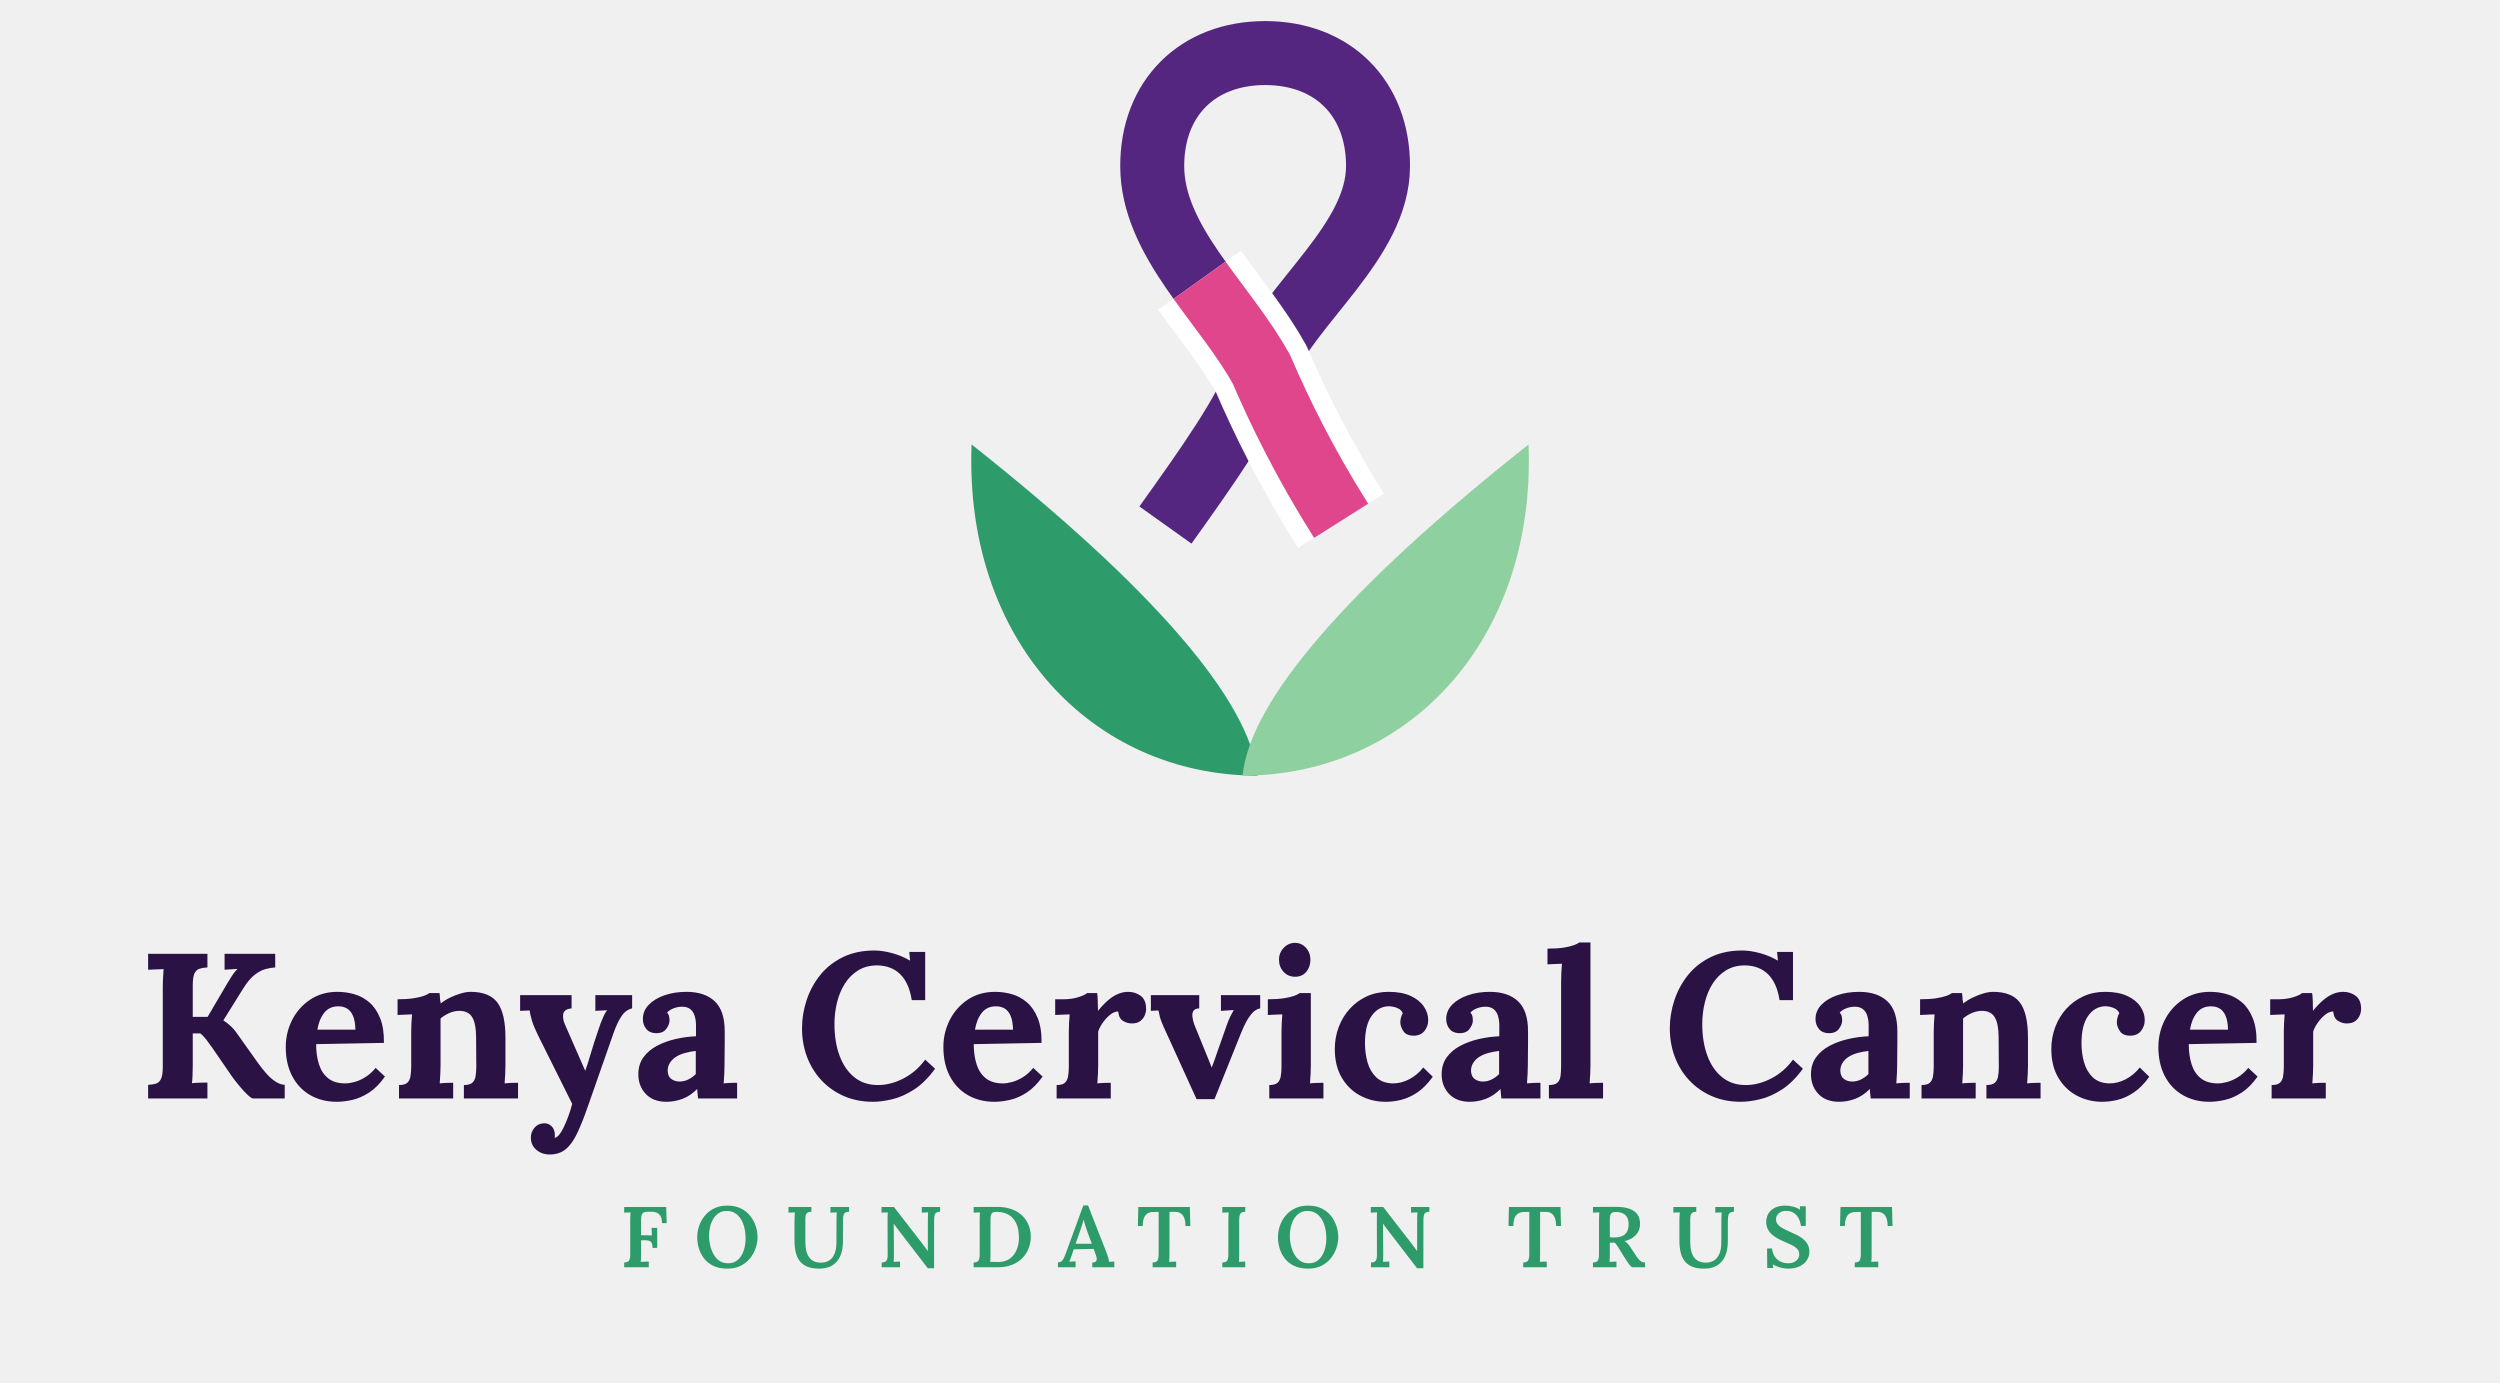
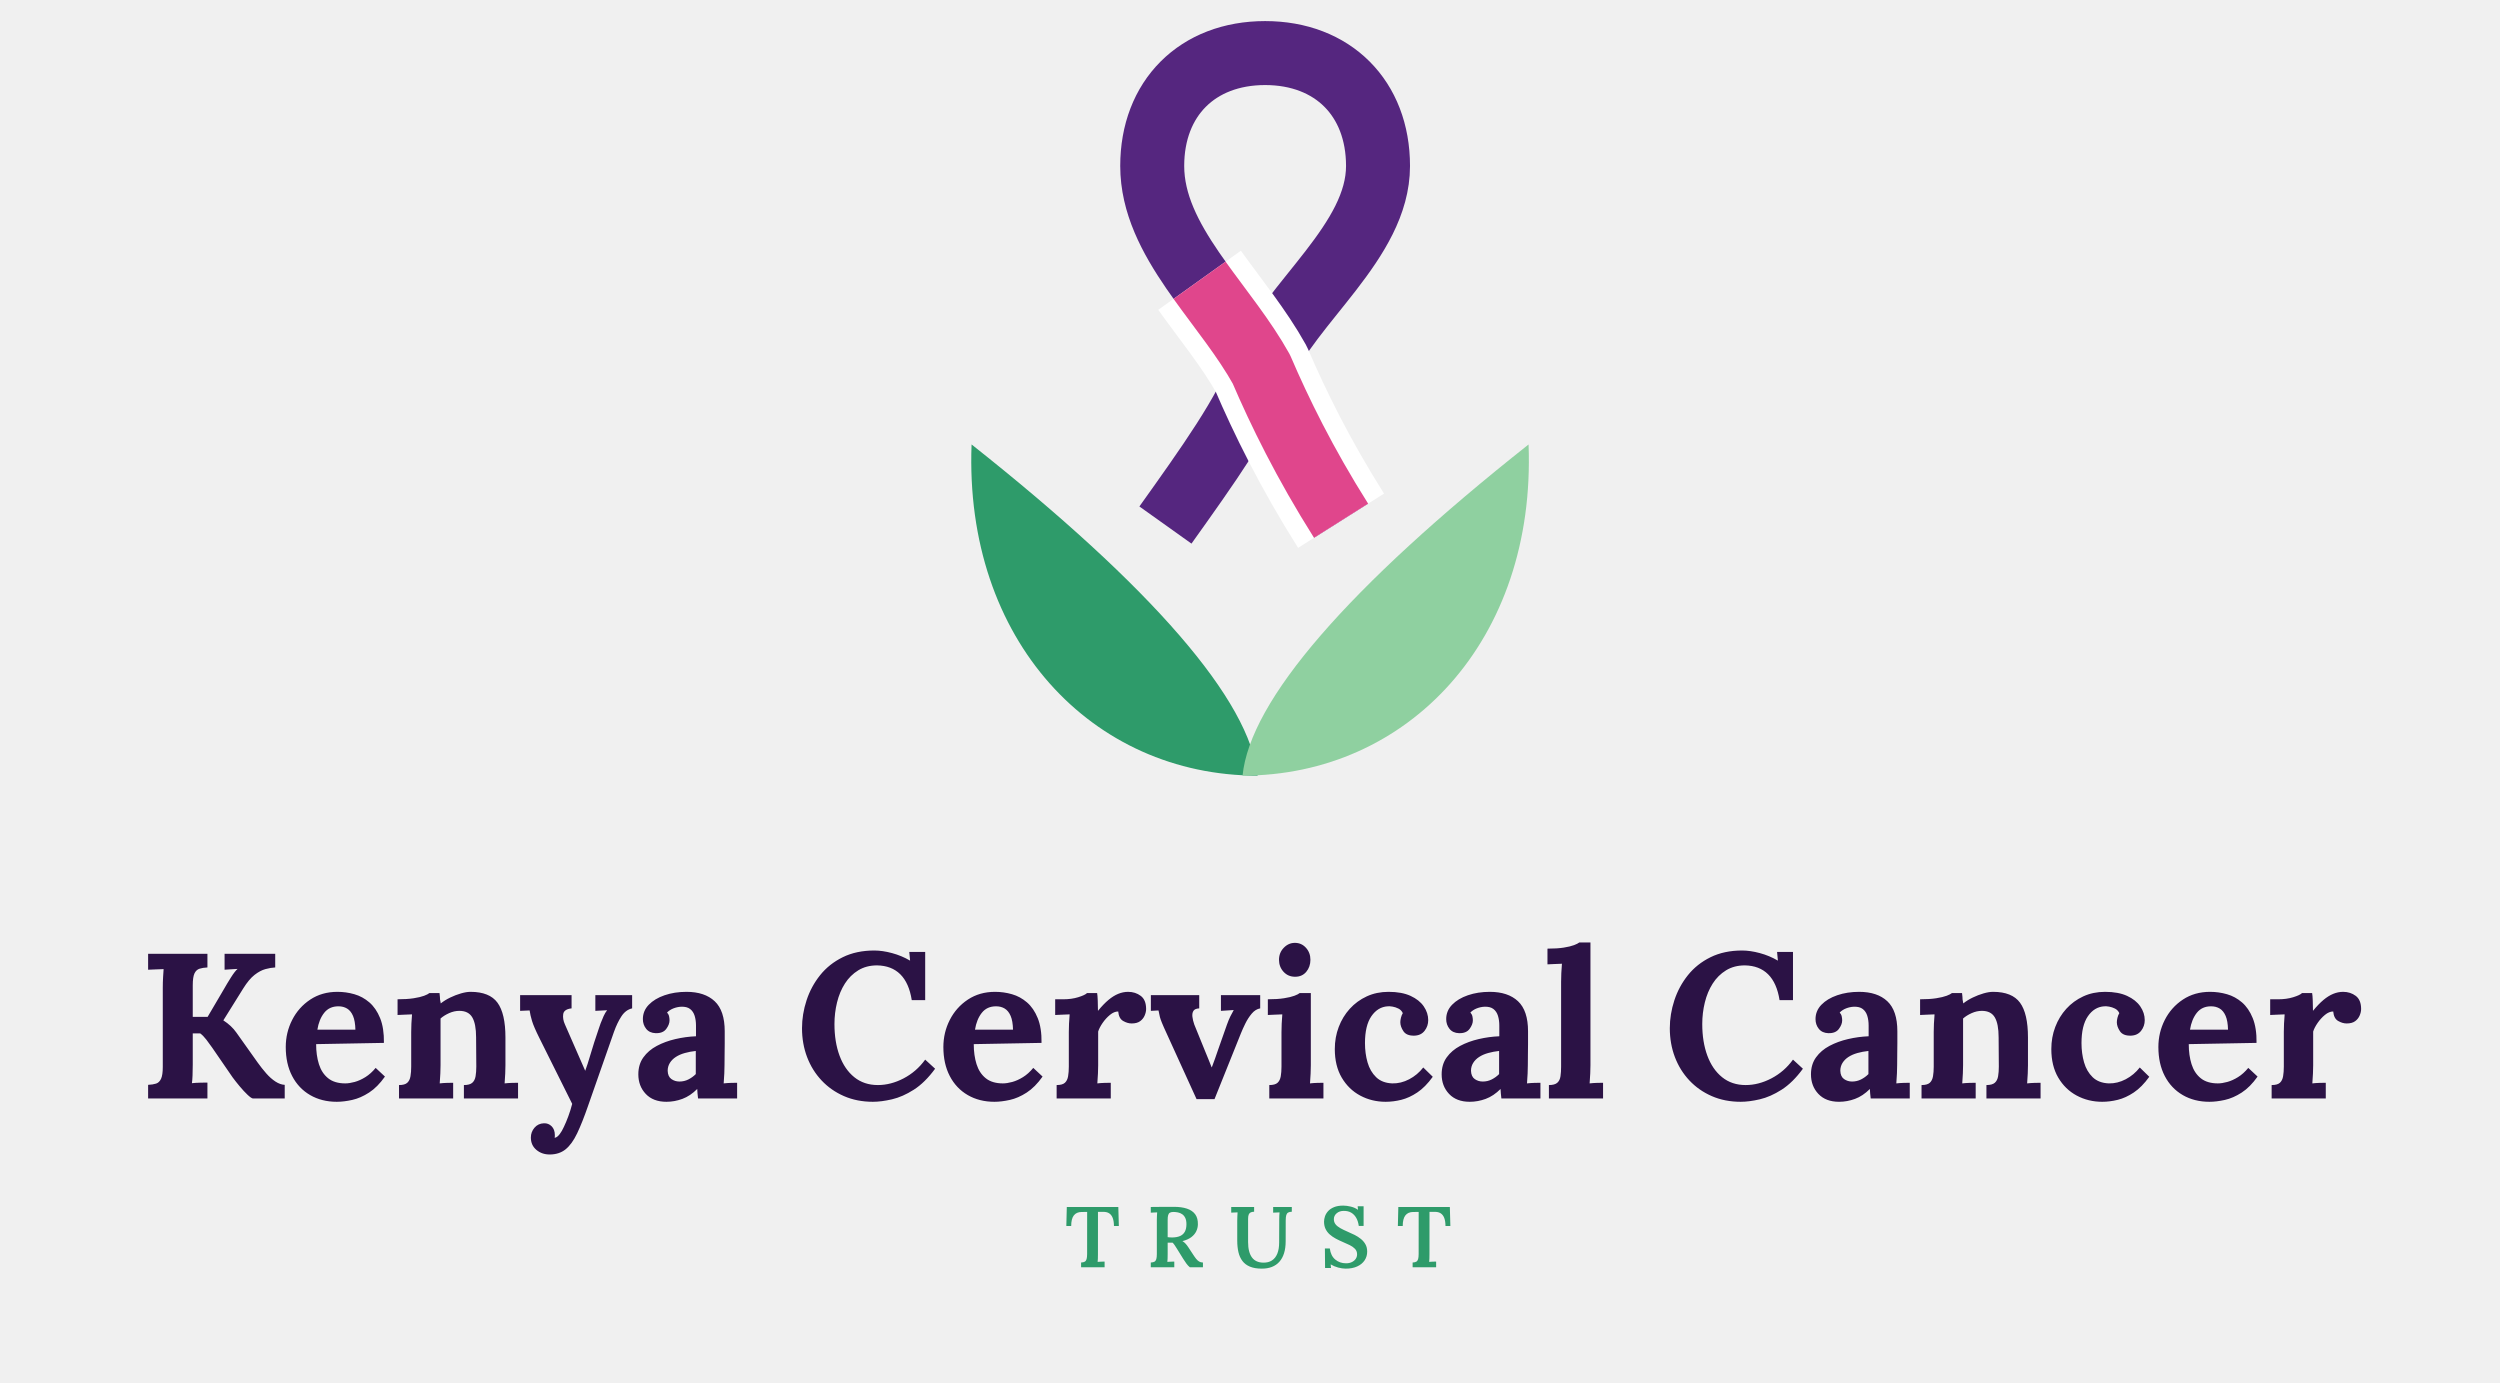
- <svg xmlns="http://www.w3.org/2000/svg" viewBox="0 0 362.9 200.5" width="1089" height="602" role="img" aria-label="Kenya Cervical Cancer Foundation Trust">
+ <svg xmlns="http://www.w3.org/2000/svg" viewBox="0 0 362.9 200.5" width="1089" height="602" role="img" aria-label="Kenya Cervical Cancer Trust">
  <g transform="translate(126.8304 0) scale(0.5462963)">
    <path d="M26 118 C24 170 58 206 102 206 C100 186 74 156 26 118 Z" fill="#2E9B6A" />
    <path d="M174 118 C176 170 142 206 98 206 C100 186 126 156 174 118 Z" fill="#8FD0A0" />
    <g fill="none" stroke-linecap="butt" stroke-linejoin="round" transform="translate(0 0)">
      <path d="M77.51 139.41 C88.75 123.65 98.90 109.48 103.00 98.00 C111.00 80.00 134.00 64.00 134.00 44.00 C134.00 26.00 122.00 14.00 104.00 14.00 C86.00 14.00 74.00 26.00 74.00 44.00 C74.00 64.00 93.00 80.00 103.00 98.00 C107.80 109.20 114.52 122.96 124.18 138.26" stroke="#55267F" stroke-width="17" />
      <path d="M86.58 74.37 C92.18 82.20 98.50 89.90 103.00 98.00 C107.80 109.20 114.52 122.96 124.18 138.26" stroke="#FFFFFF" stroke-width="27" />
      <path d="M86.58 74.37 C92.18 82.20 98.50 89.90 103.00 98.00 C107.80 109.20 114.52 122.96 124.18 138.26" stroke="#E0468C" stroke-width="17" />
    </g>
  </g>
  <path d="M21.5 159.4V157.42Q22.19 157.39 22.655 157.24Q23.12 157.09 23.375 156.55Q23.63 156.01 23.63 154.81V143.32Q23.63 142.51 23.675 141.76Q23.72 141.01 23.75 140.62Q23.27 140.65 22.55 140.665Q21.83 140.68 21.5 140.71V138.4H30.11V140.38Q29.45 140.41 28.97 140.56Q28.49 140.71 28.235 141.235Q27.98 141.76 27.98 142.99V147.55H30.14L32.45 143.62Q32.96 142.72 33.53 141.82Q34.1 140.92 34.49 140.59Q34.01 140.62 33.47 140.65Q32.93 140.68 32.6 140.71V138.4H39.95V140.38Q39.29 140.41 38.525 140.62Q37.76 140.83 36.95 141.46Q36.14 142.09 35.3 143.44L32.42 148.06Q33.02 148.45 33.485 148.885Q33.95 149.32 34.31 149.83L37.4 154.18Q38.0 155.02 38.645 155.755Q39.29 156.49 39.98 156.94Q40.67 157.39 41.33 157.42V159.4H36.71Q36.47 159.37 35.93 158.86Q35.39 158.35 34.79 157.63Q34.19 156.91 33.77 156.34L30.8 152.02Q30.41 151.45 29.945 150.85Q29.48 150.25 29.06 149.95H27.98V154.48Q27.98 155.29 27.95 156.04Q27.92 156.79 27.86 157.18Q28.34 157.12 29.075 157.105Q29.81 157.09 30.11 157.09V159.4Z M48.89 159.88Q46.7 159.88 45.02 158.905Q43.34 157.93 42.41 156.145Q41.48 154.36 41.48 151.93Q41.48 149.83 42.41 148.0Q43.34 146.17 45.035 145.045Q46.73 143.92 48.98 143.92Q50.24 143.92 51.44 144.265Q52.64 144.61 53.615 145.45Q54.59 146.29 55.175 147.73Q55.76 149.17 55.73 151.33L45.89 151.51Q45.89 153.13 46.295 154.42Q46.7 155.71 47.63 156.46Q48.56 157.21 50.12 157.21Q50.72 157.21 51.485 157.0Q52.25 156.79 53.045 156.295Q53.84 155.8 54.53 154.96L55.88 156.22Q54.8 157.75 53.57 158.545Q52.34 159.34 51.125 159.61Q49.91 159.88 48.89 159.88ZM46.07 149.41H51.59Q51.56 148.15 51.245 147.415Q50.93 146.68 50.39 146.35Q49.85 146.02 49.13 146.02Q47.81 146.02 47.06 146.965Q46.31 147.91 46.07 149.41Z M57.92 159.4V157.45Q58.76 157.45 59.12 157.12Q59.48 156.79 59.585 156.175Q59.69 155.56 59.69 154.78V149.74Q59.69 149.2 59.72 148.525Q59.75 147.85 59.81 147.19Q59.33 147.22 58.685 147.235Q58.04 147.25 57.71 147.28V145.0Q59.09 145.0 60.05 144.85Q61.01 144.7 61.565 144.49Q62.12 144.28 62.33 144.1H63.8Q63.86 144.49 63.86 144.67Q63.86 144.85 63.875 145.015Q63.89 145.18 63.98 145.6Q64.58 145.12 65.36 144.745Q66.14 144.37 66.92 144.145Q67.7 143.92 68.3 143.92Q71.06 143.92 72.215 145.495Q73.37 147.07 73.37 150.55V154.57Q73.37 154.99 73.34 155.755Q73.31 156.52 73.25 157.21Q73.76 157.15 74.33 157.135Q74.9 157.12 75.2 157.12V159.4H67.34V157.45Q68.18 157.45 68.555 157.12Q68.93 156.79 69.035 156.175Q69.14 155.56 69.14 154.78L69.11 150.52Q69.11 148.57 68.555 147.625Q68.0 146.68 66.68 146.68Q65.93 146.68 65.195 147.01Q64.46 147.34 63.95 147.79Q63.95 148.21 63.95 148.645Q63.95 149.08 63.95 149.5V154.57Q63.95 154.99 63.92 155.755Q63.89 156.52 63.83 157.21Q64.31 157.15 64.895 157.135Q65.48 157.12 65.78 157.12V159.4Z M79.79 167.53Q78.65 167.53 77.855 166.855Q77.06 166.18 77.06 165.07Q77.06 164.26 77.585 163.645Q78.11 163.03 78.95 163.0Q79.61 162.97 80.075 163.435Q80.54 163.9 80.54 164.71Q80.54 164.8 80.54 164.89Q80.54 164.98 80.51 165.1Q80.57 165.1 80.66 165.07Q80.93 164.98 81.245 164.575Q81.56 164.17 81.86 163.51Q82.19 162.82 82.505 161.965Q82.82 161.11 83.06 160.18L78.32 150.67Q77.48 148.99 77.225 148.135Q76.97 147.28 76.88 146.62L75.5 146.68V144.4H82.97V146.32Q81.86 146.44 81.755 147.16Q81.65 147.88 82.01 148.66L84.95 155.38Q85.25 154.6 85.73 152.965Q86.21 151.33 86.87 149.41Q86.99 149.02 87.185 148.495Q87.38 147.97 87.62 147.445Q87.86 146.92 88.13 146.59L86.42 146.68V144.4H91.76V146.32Q90.83 146.53 90.215 147.46Q89.6 148.39 89.12 149.74L85.37 160.45Q84.53 162.88 83.78 164.455Q83.03 166.03 82.1 166.78Q81.17 167.53 79.79 167.53Z M101.33 159.4Q101.27 158.98 101.255 158.695Q101.24 158.41 101.21 158.02Q100.19 159.04 99.05 159.46Q97.91 159.88 96.74 159.88Q94.82 159.88 93.74 158.74Q92.66 157.6 92.66 155.89Q92.66 154.45 93.395 153.43Q94.13 152.41 95.345 151.765Q96.56 151.12 98.045 150.775Q99.53 150.43 101.03 150.37V148.81Q101.03 148.03 100.835 147.4Q100.64 146.77 100.175 146.41Q99.71 146.05 98.87 146.08Q98.3 146.11 97.76 146.32Q97.22 146.53 96.83 146.92Q97.07 147.19 97.13 147.505Q97.19 147.82 97.19 148.06Q97.19 148.66 96.71 149.305Q96.23 149.95 95.18 149.92Q94.28 149.89 93.8 149.29Q93.32 148.69 93.32 147.88Q93.32 146.68 94.175 145.795Q95.03 144.91 96.47 144.415Q97.91 143.92 99.65 143.92Q102.29 143.92 103.745 145.285Q105.2 146.65 105.2 149.65Q105.2 150.67 105.2 151.39Q105.2 152.11 105.185 152.83Q105.17 153.55 105.17 154.57Q105.17 154.99 105.14 155.755Q105.11 156.52 105.05 157.21Q105.56 157.15 106.13 157.135Q106.7 157.12 107 157.12V159.4ZM101 152.5Q100.16 152.59 99.41 152.8Q98.66 153.01 98.105 153.37Q97.55 153.73 97.235 154.24Q96.92 154.75 96.92 155.38Q96.95 156.22 97.46 156.58Q97.97 156.94 98.63 156.94Q99.32 156.94 99.92 156.64Q100.52 156.34 101 155.86Q101 155.56 101 155.275Q101 154.99 101 154.69Q101 154.15 101 153.595Q101 153.04 101 152.5Z  M132.35 145.12Q131.96 142.63 130.685 141.37Q129.41 140.11 127.31 140.08Q125.75 140.08 124.58 140.8Q123.41 141.52 122.645 142.72Q121.88 143.92 121.505 145.45Q121.13 146.98 121.13 148.6Q121.13 151.18 121.865 153.175Q122.6 155.17 124.01 156.31Q125.42 157.45 127.43 157.45Q129.32 157.45 131.18 156.475Q133.04 155.5 134.3 153.76L135.74 155.08Q134.27 157.09 132.65 158.125Q131.03 159.16 129.485 159.52Q127.94 159.88 126.71 159.88Q124.4 159.88 122.51 159.055Q120.62 158.23 119.255 156.775Q117.89 155.32 117.155 153.385Q116.42 151.45 116.42 149.2Q116.42 147.16 117.08 145.15Q117.74 143.14 119.045 141.505Q120.35 139.87 122.33 138.895Q124.31 137.92 126.92 137.92Q128.09 137.92 129.485 138.295Q130.88 138.67 132.11 139.39L131.99 138.13H134.3V145.12Z M144.35 159.88Q142.16 159.88 140.48 158.905Q138.8 157.93 137.87 156.145Q136.94 154.36 136.94 151.93Q136.94 149.83 137.87 148.0Q138.8 146.17 140.495 145.045Q142.19 143.92 144.44 143.92Q145.7 143.92 146.9 144.265Q148.1 144.61 149.075 145.45Q150.05 146.29 150.635 147.73Q151.22 149.17 151.19 151.33L141.35 151.51Q141.35 153.13 141.755 154.42Q142.16 155.71 143.09 156.46Q144.02 157.21 145.58 157.21Q146.18 157.21 146.945 157.0Q147.71 156.79 148.505 156.295Q149.3 155.8 149.99 154.96L151.34 156.22Q150.26 157.75 149.03 158.545Q147.8 159.34 146.585 159.61Q145.37 159.88 144.35 159.88ZM141.53 149.41H147.05Q147.02 148.15 146.705 147.415Q146.39 146.68 145.85 146.35Q145.31 146.02 144.59 146.02Q143.27 146.02 142.52 146.965Q141.77 147.91 141.53 149.41Z M153.38 157.45Q154.22 157.45 154.58 157.12Q154.94 156.79 155.045 156.175Q155.15 155.56 155.15 154.78V149.74Q155.15 149.2 155.18 148.525Q155.21 147.85 155.27 147.19Q154.79 147.22 154.145 147.235Q153.5 147.25 153.17 147.28V145.0H154.37Q155.54 145.0 156.515 144.7Q157.49 144.4 157.79 144.1H159.26Q159.32 144.4 159.35 145.225Q159.38 146.05 159.38 146.68Q160.19 145.69 160.91 145.09Q161.63 144.49 162.335 144.205Q163.04 143.92 163.76 143.92Q164.81 143.92 165.59 144.505Q166.37 145.09 166.37 146.41Q166.37 146.86 166.16 147.355Q165.95 147.85 165.5 148.18Q165.05 148.51 164.27 148.51Q163.67 148.51 163.04 148.15Q162.41 147.79 162.32 146.77Q161.72 146.77 161.12 147.265Q160.52 147.76 160.055 148.435Q159.59 149.11 159.41 149.68V154.57Q159.41 154.99 159.38 155.755Q159.35 156.52 159.29 157.21Q159.77 157.15 160.355 157.135Q160.94 157.12 161.24 157.12V159.4H153.38Z M173.69 159.49 168.95 149.08Q168.62 148.33 168.485 147.94Q168.35 147.55 168.305 147.265Q168.26 146.98 168.17 146.62L167.06 146.68V144.4H174.08V146.32Q173.45 146.35 173.24 146.68Q173.03 147.01 173.09 147.535Q173.15 148.06 173.36 148.66L174.92 152.5Q175.16 153.07 175.4 153.67Q175.64 154.27 175.88 154.87H175.91Q176.15 154.24 176.375 153.61Q176.6 152.98 176.81 152.35L178.1 148.69Q178.37 147.94 178.595 147.49Q178.82 147.04 179.09 146.56L177.23 146.68V144.4H182.93V146.32Q182.24 146.44 181.7 147.085Q181.16 147.73 180.77 148.525Q180.38 149.32 180.14 149.92L176.3 159.49Z M184.25 157.45Q185.09 157.45 185.45 157.12Q185.81 156.79 185.915 156.175Q186.02 155.56 186.02 154.78V149.8Q186.02 149.26 186.05 148.555Q186.08 147.85 186.14 147.19Q185.66 147.22 185.015 147.235Q184.37 147.25 184.04 147.28V145.0Q185.42 145.0 186.38 144.85Q187.34 144.7 187.895 144.49Q188.45 144.28 188.66 144.1H190.28V154.57Q190.28 154.99 190.25 155.755Q190.22 156.52 190.16 157.21Q190.64 157.15 191.225 157.135Q191.81 157.12 192.11 157.12V159.4H184.25ZM188 141.73Q186.98 141.73 186.32 141.01Q185.66 140.29 185.66 139.266Q185.66 138.243 186.35 137.526Q187.04 136.81 187.97 136.81Q188.928 136.81 189.574 137.526Q190.22 138.243 190.22 139.266Q190.22 140.29 189.62 141.01Q189.02 141.73 188 141.73Z M201.14 159.88Q199.13 159.88 197.45 158.98Q195.77 158.08 194.765 156.37Q193.76 154.66 193.76 152.23Q193.76 150.52 194.33 149.02Q194.9 147.52 195.935 146.38Q196.97 145.24 198.395 144.58Q199.82 143.92 201.56 143.92Q203.48 143.92 204.755 144.505Q206.03 145.09 206.675 146.035Q207.32 146.98 207.32 148.03Q207.32 148.9 206.795 149.575Q206.27 150.25 205.31 150.28Q204.17 150.31 203.72 149.635Q203.27 148.96 203.27 148.33Q203.27 148.06 203.36 147.685Q203.45 147.31 203.63 147.01Q203.42 146.56 203.0 146.35Q202.58 146.14 202.145 146.065Q201.71 145.99 201.44 146.02Q200 146.11 199.07 147.46Q198.14 148.81 198.14 151.36Q198.14 152.86 198.515 154.165Q198.89 155.47 199.76 156.31Q200.63 157.15 202.1 157.21Q203.36 157.24 204.56 156.61Q205.76 155.98 206.6 154.9L207.98 156.25Q206.9 157.75 205.73 158.53Q204.56 159.31 203.405 159.595Q202.25 159.88 201.14 159.88Z M217.94 159.4Q217.88 158.98 217.865 158.695Q217.85 158.41 217.82 158.02Q216.8 159.04 215.66 159.46Q214.52 159.88 213.35 159.88Q211.43 159.88 210.35 158.74Q209.27 157.6 209.27 155.89Q209.27 154.45 210.005 153.43Q210.74 152.41 211.955 151.765Q213.17 151.12 214.655 150.775Q216.14 150.43 217.64 150.37V148.81Q217.64 148.03 217.445 147.4Q217.25 146.77 216.785 146.41Q216.32 146.05 215.48 146.08Q214.91 146.11 214.37 146.32Q213.83 146.53 213.44 146.92Q213.68 147.19 213.74 147.505Q213.8 147.82 213.8 148.06Q213.8 148.66 213.32 149.305Q212.84 149.95 211.79 149.92Q210.89 149.89 210.41 149.29Q209.93 148.69 209.93 147.88Q209.93 146.68 210.785 145.795Q211.64 144.91 213.08 144.415Q214.52 143.92 216.26 143.92Q218.9 143.92 220.355 145.285Q221.81 146.65 221.81 149.65Q221.81 150.67 221.81 151.39Q221.81 152.11 221.795 152.83Q221.78 153.55 221.78 154.57Q221.78 154.99 221.75 155.755Q221.72 156.52 221.66 157.21Q222.17 157.15 222.74 157.135Q223.31 157.12 223.61 157.12V159.4ZM217.61 152.5Q216.77 152.59 216.02 152.8Q215.27 153.01 214.715 153.37Q214.16 153.73 213.845 154.24Q213.53 154.75 213.53 155.38Q213.56 156.22 214.07 156.58Q214.58 156.94 215.24 156.94Q215.93 156.94 216.53 156.64Q217.13 156.34 217.61 155.86Q217.61 155.56 217.61 155.275Q217.61 154.99 217.61 154.69Q217.61 154.15 217.61 153.595Q217.61 153.04 217.61 152.5Z M224.84 157.45Q225.68 157.45 226.055 157.12Q226.43 156.79 226.52 156.175Q226.61 155.56 226.61 154.78V142.45Q226.61 141.91 226.64 141.205Q226.67 140.5 226.73 139.84Q226.25 139.87 225.605 139.885Q224.96 139.9 224.63 139.93V137.65Q226.04 137.65 226.985 137.5Q227.93 137.35 228.485 137.14Q229.04 136.93 229.25 136.75H230.87V154.57Q230.87 154.99 230.84 155.755Q230.81 156.52 230.75 157.21Q231.26 157.15 231.83 157.135Q232.4 157.12 232.7 157.12V159.4H224.84Z  M258.32 145.12Q257.93 142.63 256.655 141.37Q255.38 140.11 253.28 140.08Q251.72 140.08 250.55 140.8Q249.38 141.52 248.615 142.72Q247.85 143.92 247.475 145.45Q247.1 146.98 247.1 148.6Q247.1 151.18 247.835 153.175Q248.57 155.17 249.98 156.31Q251.39 157.45 253.4 157.45Q255.29 157.45 257.15 156.475Q259.01 155.5 260.27 153.76L261.71 155.08Q260.24 157.09 258.62 158.125Q257.0 159.16 255.455 159.52Q253.91 159.88 252.68 159.88Q250.37 159.88 248.48 159.055Q246.59 158.23 245.225 156.775Q243.86 155.32 243.125 153.385Q242.39 151.45 242.39 149.2Q242.39 147.16 243.05 145.15Q243.71 143.14 245.015 141.505Q246.32 139.87 248.3 138.895Q250.28 137.92 252.89 137.92Q254.06 137.92 255.455 138.295Q256.85 138.67 258.08 139.39L257.96 138.13H260.27V145.12Z M271.55 159.4Q271.49 158.98 271.475 158.695Q271.46 158.41 271.43 158.02Q270.41 159.04 269.27 159.46Q268.13 159.88 266.96 159.88Q265.04 159.88 263.96 158.74Q262.88 157.6 262.88 155.89Q262.88 154.45 263.615 153.43Q264.35 152.41 265.565 151.765Q266.78 151.12 268.265 150.775Q269.75 150.43 271.25 150.37V148.81Q271.25 148.03 271.055 147.4Q270.86 146.77 270.395 146.41Q269.93 146.05 269.09 146.08Q268.52 146.11 267.98 146.32Q267.44 146.53 267.05 146.92Q267.29 147.19 267.35 147.505Q267.41 147.82 267.41 148.06Q267.41 148.66 266.93 149.305Q266.45 149.95 265.4 149.92Q264.5 149.89 264.02 149.29Q263.54 148.69 263.54 147.88Q263.54 146.68 264.395 145.795Q265.25 144.91 266.69 144.415Q268.13 143.92 269.87 143.92Q272.51 143.92 273.965 145.285Q275.42 146.65 275.42 149.65Q275.42 150.67 275.42 151.39Q275.42 152.11 275.405 152.83Q275.39 153.55 275.39 154.57Q275.39 154.99 275.36 155.755Q275.33 156.52 275.27 157.21Q275.78 157.15 276.35 157.135Q276.92 157.12 277.22 157.12V159.4ZM271.22 152.5Q270.38 152.59 269.63 152.8Q268.88 153.01 268.325 153.37Q267.77 153.73 267.455 154.24Q267.14 154.75 267.14 155.38Q267.17 156.22 267.68 156.58Q268.19 156.94 268.85 156.94Q269.54 156.94 270.14 156.64Q270.74 156.34 271.22 155.86Q271.22 155.56 271.22 155.275Q271.22 154.99 271.22 154.69Q271.22 154.15 271.22 153.595Q271.22 153.04 271.22 152.5Z M278.93 159.4V157.45Q279.77 157.45 280.13 157.12Q280.49 156.79 280.595 156.175Q280.7 155.56 280.7 154.78V149.74Q280.7 149.2 280.73 148.525Q280.76 147.85 280.82 147.19Q280.34 147.22 279.695 147.235Q279.05 147.25 278.72 147.28V145.0Q280.1 145.0 281.06 144.85Q282.02 144.7 282.575 144.49Q283.13 144.28 283.34 144.1H284.81Q284.87 144.49 284.87 144.67Q284.87 144.85 284.885 145.015Q284.9 145.18 284.99 145.6Q285.59 145.12 286.37 144.745Q287.15 144.37 287.93 144.145Q288.71 143.92 289.31 143.92Q292.07 143.92 293.225 145.495Q294.38 147.07 294.38 150.55V154.57Q294.38 154.99 294.35 155.755Q294.32 156.52 294.26 157.21Q294.77 157.15 295.34 157.135Q295.91 157.12 296.21 157.12V159.4H288.35V157.45Q289.19 157.45 289.565 157.12Q289.94 156.79 290.045 156.175Q290.15 155.56 290.15 154.78L290.12 150.52Q290.12 148.57 289.565 147.625Q289.01 146.68 287.69 146.68Q286.94 146.68 286.205 147.01Q285.47 147.34 284.96 147.79Q284.96 148.21 284.96 148.645Q284.96 149.08 284.96 149.5V154.57Q284.96 154.99 284.93 155.755Q284.9 156.52 284.84 157.21Q285.32 157.15 285.905 157.135Q286.49 157.12 286.79 157.12V159.4Z M305.15 159.88Q303.14 159.88 301.46 158.98Q299.78 158.08 298.775 156.37Q297.77 154.66 297.77 152.23Q297.77 150.52 298.34 149.02Q298.91 147.52 299.945 146.38Q300.98 145.24 302.405 144.58Q303.83 143.92 305.57 143.92Q307.49 143.92 308.765 144.505Q310.04 145.09 310.685 146.035Q311.33 146.98 311.33 148.03Q311.33 148.9 310.805 149.575Q310.28 150.25 309.32 150.28Q308.18 150.31 307.73 149.635Q307.28 148.96 307.28 148.33Q307.28 148.06 307.37 147.685Q307.46 147.31 307.64 147.01Q307.43 146.56 307.01 146.35Q306.59 146.14 306.155 146.065Q305.72 145.99 305.45 146.02Q304.01 146.11 303.08 147.46Q302.15 148.81 302.15 151.36Q302.15 152.86 302.525 154.165Q302.9 155.47 303.77 156.31Q304.64 157.15 306.11 157.21Q307.37 157.24 308.57 156.61Q309.77 155.98 310.61 154.9L311.99 156.25Q310.91 157.75 309.74 158.53Q308.57 159.31 307.415 159.595Q306.26 159.88 305.15 159.88Z M320.72 159.88Q318.53 159.88 316.85 158.905Q315.17 157.93 314.24 156.145Q313.31 154.36 313.31 151.93Q313.31 149.83 314.24 148.0Q315.17 146.17 316.865 145.045Q318.56 143.92 320.81 143.92Q322.07 143.92 323.27 144.265Q324.47 144.61 325.445 145.45Q326.42 146.29 327.005 147.73Q327.59 149.17 327.56 151.33L317.72 151.51Q317.72 153.13 318.125 154.42Q318.53 155.71 319.46 156.46Q320.39 157.21 321.95 157.21Q322.55 157.21 323.315 157.0Q324.08 156.79 324.875 156.295Q325.67 155.8 326.36 154.96L327.71 156.22Q326.63 157.75 325.4 158.545Q324.17 159.34 322.955 159.61Q321.74 159.88 320.72 159.88ZM317.9 149.41H323.42Q323.39 148.15 323.075 147.415Q322.76 146.68 322.22 146.35Q321.68 146.02 320.96 146.02Q319.64 146.02 318.89 146.965Q318.14 147.91 317.9 149.41Z M329.75 157.45Q330.59 157.45 330.95 157.12Q331.31 156.79 331.415 156.175Q331.52 155.56 331.52 154.78V149.74Q331.52 149.2 331.55 148.525Q331.58 147.85 331.64 147.19Q331.16 147.22 330.515 147.235Q329.87 147.25 329.54 147.28V145.0H330.74Q331.91 145.0 332.885 144.7Q333.86 144.4 334.16 144.1H335.63Q335.69 144.4 335.72 145.225Q335.75 146.05 335.75 146.68Q336.56 145.69 337.28 145.09Q338 144.49 338.705 144.205Q339.41 143.92 340.13 143.92Q341.18 143.92 341.96 144.505Q342.74 145.09 342.74 146.41Q342.74 146.86 342.53 147.355Q342.32 147.85 341.87 148.18Q341.42 148.51 340.64 148.51Q340.04 148.51 339.41 148.15Q338.78 147.79 338.69 146.77Q338.09 146.77 337.49 147.265Q336.89 147.76 336.425 148.435Q335.96 149.11 335.78 149.68V154.57Q335.78 154.99 335.75 155.755Q335.72 156.52 335.66 157.21Q336.14 157.15 336.725 157.135Q337.31 157.12 337.61 157.12V159.4H329.75Z" fill="#2B1245" />
-   <path d="M90.606 183.9V183.212Q90.956 183.196 91.143 183.09Q91.331 182.983 91.408 182.719Q91.485 182.454 91.485 181.975V176.983Q91.485 176.675 91.502 176.39Q91.518 176.104 91.531 175.933Q91.322 175.946 91.047 175.954Q90.772 175.963 90.606 175.975V175.15H96.706L96.777 177.496H96.089Q96.089 176.792 95.852 176.431Q95.614 176.071 95.252 175.948Q94.889 175.825 94.506 175.838L93.902 175.854Q93.573 175.858 93.389 175.973Q93.206 176.088 93.131 176.354Q93.056 176.621 93.056 177.092V179.258L94.639 179.262L94.577 178.183H95.402V181.088H94.718Q94.718 180.55 94.558 180.313Q94.397 180.075 94.102 180.021Q93.806 179.967 93.406 179.983L93.056 179.996V182.037Q93.056 182.375 93.045 182.665Q93.035 182.954 93.01 183.117Q93.173 183.104 93.393 183.098Q93.614 183.092 93.831 183.083Q94.048 183.075 94.177 183.075V183.9Z M105.589 184.1Q104.402 184.1 103.564 183.7Q102.727 183.3 102.208 182.631Q101.689 181.963 101.447 181.15Q101.206 180.338 101.206 179.525Q101.206 178.738 101.472 177.931Q101.739 177.125 102.283 176.45Q102.827 175.775 103.65 175.363Q104.472 174.95 105.581 174.95Q106.722 174.95 107.552 175.363Q108.381 175.775 108.912 176.456Q109.443 177.138 109.704 177.938Q109.964 178.738 109.964 179.525Q109.964 180.3 109.697 181.102Q109.431 181.904 108.887 182.585Q108.343 183.267 107.522 183.683Q106.702 184.1 105.589 184.1ZM105.689 183.321Q106.381 183.321 106.864 182.998Q107.347 182.675 107.65 182.148Q107.952 181.621 108.091 180.99Q108.231 180.358 108.231 179.746Q108.231 178.912 108.06 178.183Q107.889 177.454 107.543 176.9Q107.197 176.346 106.675 176.031Q106.152 175.717 105.46 175.725Q104.777 175.733 104.291 176.067Q103.806 176.4 103.504 176.931Q103.202 177.463 103.062 178.098Q102.923 178.733 102.923 179.35Q102.923 179.971 103.075 180.662Q103.227 181.354 103.552 181.962Q103.877 182.571 104.406 182.946Q104.935 183.321 105.689 183.321Z M117.781 175.838Q117.46 175.846 117.266 175.946Q117.073 176.046 116.989 176.269Q116.906 176.492 116.906 176.892V180.233Q116.906 180.992 117.05 181.548Q117.193 182.104 117.468 182.475Q117.743 182.846 118.154 183.033Q118.564 183.221 119.093 183.229Q119.852 183.246 120.366 182.912Q120.881 182.579 121.145 181.929Q121.41 181.279 121.414 180.338L121.427 176.983Q121.427 176.675 121.439 176.39Q121.452 176.104 121.472 175.933Q121.264 175.946 120.987 175.954Q120.71 175.963 120.543 175.975V175.15H123.252V175.838Q122.91 175.85 122.718 175.958Q122.527 176.067 122.45 176.325Q122.373 176.583 122.368 177.075L122.36 180.125Q122.36 181.113 122.127 181.858Q121.893 182.604 121.445 183.104Q120.997 183.604 120.358 183.852Q119.718 184.1 118.906 184.1Q117.872 184.1 117.179 183.812Q116.485 183.525 116.079 182.983Q115.672 182.442 115.502 181.696Q115.331 180.95 115.331 180.029V177.167Q115.331 176.833 115.35 176.477Q115.368 176.121 115.381 175.933Q115.172 175.946 114.897 175.952Q114.622 175.958 114.456 175.971V175.15H117.781Z M134.681 184.05 130.352 178.408Q130.206 178.217 130.054 178.01Q129.902 177.804 129.748 177.588H129.735L129.764 181.954Q129.764 182.283 129.756 182.596Q129.748 182.908 129.723 183.117Q129.931 183.096 130.21 183.087Q130.489 183.079 130.648 183.075V183.9H127.985V183.212Q128.306 183.204 128.491 183.106Q128.677 183.008 128.764 182.781Q128.852 182.554 128.852 182.158L128.839 176.963Q128.839 176.667 128.847 176.388Q128.856 176.108 128.872 175.933Q128.672 175.946 128.397 175.954Q128.122 175.963 127.96 175.975V175.15H129.764L133.877 180.458Q134.139 180.796 134.329 181.058Q134.518 181.321 134.672 181.533H134.685L134.689 176.983Q134.689 176.675 134.702 176.39Q134.714 176.104 134.727 175.933Q134.518 175.946 134.243 175.954Q133.968 175.963 133.802 175.975V175.15H136.468V175.838Q136.131 175.85 135.939 175.958Q135.748 176.067 135.673 176.325Q135.598 176.583 135.598 177.075L135.589 184.05Z M141.331 183.212Q141.681 183.196 141.868 183.09Q142.056 182.983 142.133 182.719Q142.21 182.454 142.21 181.975V176.983Q142.21 176.675 142.227 176.39Q142.243 176.104 142.256 175.933Q142.047 175.946 141.772 175.954Q141.497 175.963 141.331 175.975V175.15L144.739 175.138Q145.939 175.138 146.856 175.471Q147.773 175.804 148.387 176.402Q149.002 177 149.316 177.79Q149.631 178.579 149.631 179.471Q149.631 180.267 149.352 181.054Q149.073 181.842 148.489 182.481Q147.906 183.121 146.991 183.51Q146.077 183.9 144.81 183.9H141.331ZM143.781 182.042Q143.781 182.379 143.77 182.667Q143.76 182.954 143.735 183.117Q143.931 183.112 144.17 183.119Q144.41 183.125 144.633 183.129Q144.856 183.133 144.973 183.133Q145.702 183.133 146.25 182.85Q146.798 182.567 147.166 182.077Q147.535 181.587 147.72 180.956Q147.906 180.325 147.906 179.629Q147.906 178.383 147.529 177.552Q147.152 176.721 146.435 176.294Q145.718 175.867 144.677 175.85Q144.323 175.842 144.125 175.95Q143.927 176.058 143.854 176.321Q143.781 176.583 143.781 177.058Z M153.568 183.9V183.187Q153.927 183.187 154.135 182.987Q154.343 182.787 154.483 182.454Q154.623 182.121 154.773 181.717L157.256 174.921H157.939L160.643 181.833Q160.727 182.046 160.852 182.437Q160.977 182.829 160.985 183.117Q161.198 183.096 161.398 183.087Q161.598 183.079 161.752 183.075V183.9H158.556V183.212Q158.947 183.208 159.085 183.046Q159.222 182.883 159.202 182.625Q159.181 182.367 159.068 182.083L158.756 181.233L155.864 181.292L155.585 182.129Q155.514 182.337 155.412 182.608Q155.31 182.879 155.214 183.092Q155.431 183.071 155.7 183.062Q155.968 183.054 156.131 183.05V183.9ZM156.135 180.487H158.489L157.81 178.65Q157.656 178.221 157.525 177.79Q157.393 177.358 157.306 176.996H157.289Q157.214 177.254 157.104 177.654Q156.993 178.054 156.806 178.567Z M172.085 177.913Q172.081 177.217 171.91 176.758Q171.739 176.3 171.395 176.073Q171.052 175.846 170.518 175.858H169.764L169.76 182.037Q169.76 182.375 169.75 182.665Q169.739 182.954 169.714 183.117Q169.943 183.096 170.25 183.087Q170.556 183.079 170.727 183.075V183.9H167.314V183.212Q167.664 183.196 167.85 183.087Q168.035 182.979 168.112 182.715Q168.189 182.45 168.189 181.975L168.193 175.871L167.381 175.875Q166.643 175.883 166.26 176.375Q165.877 176.867 165.877 177.913H165.172L165.239 175.15H172.718L172.793 177.913Z M180.76 175.838Q180.423 175.85 180.229 175.958Q180.035 176.067 179.958 176.325Q179.881 176.583 179.881 177.075V182.037Q179.881 182.375 179.87 182.665Q179.86 182.954 179.835 183.117Q180.043 183.096 180.323 183.087Q180.602 183.079 180.76 183.075V183.9H177.431V183.212Q177.781 183.196 177.968 183.09Q178.156 182.983 178.233 182.719Q178.31 182.454 178.31 181.975V176.983Q178.31 176.675 178.327 176.39Q178.343 176.104 178.356 175.933Q178.147 175.946 177.872 175.954Q177.597 175.963 177.431 175.975V175.15H180.76Z M189.889 184.1Q188.702 184.1 187.864 183.7Q187.027 183.3 186.508 182.631Q185.989 181.963 185.747 181.15Q185.506 180.338 185.506 179.525Q185.506 178.738 185.772 177.931Q186.039 177.125 186.583 176.45Q187.127 175.775 187.95 175.363Q188.772 174.95 189.881 174.95Q191.022 174.95 191.852 175.363Q192.681 175.775 193.212 176.456Q193.743 177.138 194.004 177.938Q194.264 178.738 194.264 179.525Q194.264 180.3 193.997 181.102Q193.731 181.904 193.187 182.585Q192.643 183.267 191.822 183.683Q191.002 184.1 189.889 184.1ZM189.989 183.321Q190.681 183.321 191.164 182.998Q191.647 182.675 191.95 182.148Q192.252 181.621 192.391 180.99Q192.531 180.358 192.531 179.746Q192.531 178.912 192.36 178.183Q192.189 177.454 191.843 176.9Q191.497 176.346 190.975 176.031Q190.452 175.717 189.76 175.725Q189.077 175.733 188.591 176.067Q188.106 176.4 187.804 176.931Q187.502 177.463 187.362 178.098Q187.223 178.733 187.223 179.35Q187.223 179.971 187.375 180.662Q187.527 181.354 187.852 181.962Q188.177 182.571 188.706 182.946Q189.235 183.321 189.989 183.321Z M205.706 184.05 201.377 178.408Q201.231 178.217 201.079 178.01Q200.927 177.804 200.773 177.588H200.76L200.789 181.954Q200.789 182.283 200.781 182.596Q200.773 182.908 200.748 183.117Q200.956 183.096 201.235 183.087Q201.514 183.079 201.673 183.075V183.9H199.01V183.212Q199.331 183.204 199.516 183.106Q199.702 183.008 199.789 182.781Q199.877 182.554 199.877 182.158L199.864 176.963Q199.864 176.667 199.872 176.388Q199.881 176.108 199.897 175.933Q199.697 175.946 199.422 175.954Q199.147 175.963 198.985 175.975V175.15H200.789L204.902 180.458Q205.164 180.796 205.354 181.058Q205.543 181.321 205.697 181.533H205.71L205.714 176.983Q205.714 176.675 205.727 176.39Q205.739 176.104 205.752 175.933Q205.543 175.946 205.268 175.954Q204.993 175.963 204.827 175.975V175.15H207.493V175.838Q207.156 175.85 206.964 175.958Q206.773 176.067 206.698 176.325Q206.623 176.583 206.623 177.075L206.614 184.05Z  M225.885 177.913Q225.881 177.217 225.71 176.758Q225.539 176.3 225.195 176.073Q224.852 175.846 224.318 175.858H223.564L223.56 182.037Q223.56 182.375 223.55 182.665Q223.539 182.954 223.514 183.117Q223.743 183.096 224.05 183.087Q224.356 183.079 224.527 183.075V183.9H221.114V183.212Q221.464 183.196 221.65 183.087Q221.835 182.979 221.912 182.715Q221.989 182.45 221.989 181.975L221.993 175.871L221.181 175.875Q220.443 175.883 220.06 176.375Q219.677 176.867 219.677 177.913H218.972L219.039 175.15H226.518L226.593 177.913Z M231.231 183.9V183.212Q231.581 183.196 231.768 183.09Q231.956 182.983 232.033 182.719Q232.11 182.454 232.11 181.975V176.983Q232.11 176.675 232.127 176.39Q232.143 176.104 232.156 175.933Q231.947 175.946 231.672 175.954Q231.397 175.963 231.231 175.975V175.15Q232.056 175.138 232.887 175.133Q233.718 175.129 234.552 175.129Q235.689 175.125 236.479 175.39Q237.268 175.654 237.677 176.21Q238.085 176.767 238.068 177.667Q238.064 178.179 237.837 178.665Q237.61 179.15 237.12 179.525Q236.631 179.9 235.823 180.108Q236.064 180.233 236.281 180.475Q236.498 180.717 236.685 181.004L237.36 182.033Q237.614 182.429 237.823 182.685Q238.031 182.942 238.26 183.073Q238.489 183.204 238.802 183.212V183.9H236.902Q236.631 183.683 236.404 183.371Q236.177 183.058 235.923 182.654L235.027 181.208Q234.864 180.954 234.716 180.723Q234.568 180.492 234.398 180.329Q234.198 180.333 234.033 180.333Q233.868 180.333 233.681 180.329V182.029Q233.681 182.375 233.67 182.665Q233.66 182.954 233.635 183.117Q233.777 183.104 233.968 183.098Q234.16 183.092 234.348 183.083Q234.535 183.075 234.643 183.075V183.9ZM234.339 179.575Q235.035 179.567 235.491 179.363Q235.948 179.158 236.177 178.733Q236.406 178.308 236.406 177.646Q236.406 177.088 236.237 176.74Q236.068 176.392 235.789 176.2Q235.51 176.008 235.177 175.94Q234.843 175.871 234.527 175.871Q234.198 175.871 234.012 175.975Q233.827 176.079 233.754 176.331Q233.681 176.583 233.681 177.025V179.533Q233.839 179.546 234 179.563Q234.16 179.579 234.339 179.575Z M246.231 175.838Q245.91 175.846 245.716 175.946Q245.523 176.046 245.439 176.269Q245.356 176.492 245.356 176.892V180.233Q245.356 180.992 245.5 181.548Q245.643 182.104 245.918 182.475Q246.193 182.846 246.604 183.033Q247.014 183.221 247.543 183.229Q248.302 183.246 248.816 182.912Q249.331 182.579 249.595 181.929Q249.86 181.279 249.864 180.338L249.877 176.983Q249.877 176.675 249.889 176.39Q249.902 176.104 249.922 175.933Q249.714 175.946 249.437 175.954Q249.16 175.963 248.993 175.975V175.15H251.702V175.838Q251.36 175.85 251.168 175.958Q250.977 176.067 250.9 176.325Q250.823 176.583 250.818 177.075L250.81 180.125Q250.81 181.113 250.577 181.858Q250.343 182.604 249.895 183.104Q249.447 183.604 248.808 183.852Q248.168 184.1 247.356 184.1Q246.322 184.1 245.629 183.812Q244.935 183.525 244.529 182.983Q244.122 182.442 243.952 181.696Q243.781 180.95 243.781 180.029V177.167Q243.781 176.833 243.8 176.477Q243.818 176.121 243.831 175.933Q243.622 175.946 243.347 175.952Q243.072 175.958 242.906 175.971V175.15H246.231Z M261.423 177.9Q261.335 177.233 261.06 176.742Q260.785 176.25 260.331 175.979Q259.877 175.708 259.239 175.717Q258.623 175.717 258.214 176.063Q257.806 176.408 257.806 176.921Q257.806 177.354 258.052 177.665Q258.298 177.975 258.758 178.231Q259.218 178.487 259.856 178.762Q260.331 178.958 260.823 179.206Q261.314 179.454 261.727 179.787Q262.139 180.121 262.391 180.569Q262.643 181.017 262.643 181.625Q262.643 182.346 262.262 182.908Q261.881 183.471 261.185 183.785Q260.489 184.1 259.535 184.1Q259.014 184.1 258.427 183.942Q257.839 183.783 257.343 183.479L257.389 184.008H256.531L256.506 181.171H257.218Q257.356 182.237 258.01 182.781Q258.664 183.325 259.577 183.325Q260.039 183.325 260.402 183.156Q260.764 182.987 260.97 182.692Q261.177 182.396 261.177 182.021Q261.177 181.542 260.872 181.225Q260.568 180.908 260.106 180.683Q259.643 180.458 259.147 180.25Q258.589 180.013 258.089 179.746Q257.589 179.479 257.204 179.135Q256.818 178.792 256.6 178.338Q256.381 177.883 256.381 177.275Q256.381 176.908 256.518 176.504Q256.656 176.1 256.975 175.748Q257.293 175.396 257.833 175.173Q258.373 174.95 259.177 174.95Q259.668 174.95 260.262 175.094Q260.856 175.238 261.31 175.562L261.26 175.042H262.123V177.9Z M274.01 177.913Q274.006 177.217 273.835 176.758Q273.664 176.3 273.32 176.073Q272.977 175.846 272.443 175.858H271.689L271.685 182.037Q271.685 182.375 271.675 182.665Q271.664 182.954 271.639 183.117Q271.868 183.096 272.175 183.087Q272.481 183.079 272.652 183.075V183.9H269.239V183.212Q269.589 183.196 269.775 183.087Q269.96 182.979 270.037 182.715Q270.114 182.45 270.114 181.975L270.118 175.871L269.306 175.875Q268.568 175.883 268.185 176.375Q267.802 176.867 267.802 177.913H267.097L267.164 175.15H274.643L274.718 177.913Z" fill="#2E9B6A" />
+   <path transform="translate(-64.183 0)" d="M225.885 177.913Q225.881 177.217 225.71 176.758Q225.539 176.3 225.195 176.073Q224.852 175.846 224.318 175.858H223.564L223.56 182.037Q223.56 182.375 223.55 182.665Q223.539 182.954 223.514 183.117Q223.743 183.096 224.05 183.087Q224.356 183.079 224.527 183.075V183.9H221.114V183.212Q221.464 183.196 221.65 183.087Q221.835 182.979 221.912 182.715Q221.989 182.45 221.989 181.975L221.993 175.871L221.181 175.875Q220.443 175.883 220.06 176.375Q219.677 176.867 219.677 177.913H218.972L219.039 175.15H226.518L226.593 177.913Z M231.231 183.9V183.212Q231.581 183.196 231.768 183.09Q231.956 182.983 232.033 182.719Q232.11 182.454 232.11 181.975V176.983Q232.11 176.675 232.127 176.39Q232.143 176.104 232.156 175.933Q231.947 175.946 231.672 175.954Q231.397 175.963 231.231 175.975V175.15Q232.056 175.138 232.887 175.133Q233.718 175.129 234.552 175.129Q235.689 175.125 236.479 175.39Q237.268 175.654 237.677 176.21Q238.085 176.767 238.068 177.667Q238.064 178.179 237.837 178.665Q237.61 179.15 237.12 179.525Q236.631 179.9 235.823 180.108Q236.064 180.233 236.281 180.475Q236.498 180.717 236.685 181.004L237.36 182.033Q237.614 182.429 237.823 182.685Q238.031 182.942 238.26 183.073Q238.489 183.204 238.802 183.212V183.9H236.902Q236.631 183.683 236.404 183.371Q236.177 183.058 235.923 182.654L235.027 181.208Q234.864 180.954 234.716 180.723Q234.568 180.492 234.398 180.329Q234.198 180.333 234.033 180.333Q233.868 180.333 233.681 180.329V182.029Q233.681 182.375 233.67 182.665Q233.66 182.954 233.635 183.117Q233.777 183.104 233.968 183.098Q234.16 183.092 234.348 183.083Q234.535 183.075 234.643 183.075V183.9ZM234.339 179.575Q235.035 179.567 235.491 179.363Q235.948 179.158 236.177 178.733Q236.406 178.308 236.406 177.646Q236.406 177.088 236.237 176.74Q236.068 176.392 235.789 176.2Q235.51 176.008 235.177 175.94Q234.843 175.871 234.527 175.871Q234.198 175.871 234.012 175.975Q233.827 176.079 233.754 176.331Q233.681 176.583 233.681 177.025V179.533Q233.839 179.546 234 179.563Q234.16 179.579 234.339 179.575Z M246.231 175.838Q245.91 175.846 245.716 175.946Q245.523 176.046 245.439 176.269Q245.356 176.492 245.356 176.892V180.233Q245.356 180.992 245.5 181.548Q245.643 182.104 245.918 182.475Q246.193 182.846 246.604 183.033Q247.014 183.221 247.543 183.229Q248.302 183.246 248.816 182.912Q249.331 182.579 249.595 181.929Q249.86 181.279 249.864 180.338L249.877 176.983Q249.877 176.675 249.889 176.39Q249.902 176.104 249.922 175.933Q249.714 175.946 249.437 175.954Q249.16 175.963 248.993 175.975V175.15H251.702V175.838Q251.36 175.85 251.168 175.958Q250.977 176.067 250.9 176.325Q250.823 176.583 250.818 177.075L250.81 180.125Q250.81 181.113 250.577 181.858Q250.343 182.604 249.895 183.104Q249.447 183.604 248.808 183.852Q248.168 184.1 247.356 184.1Q246.322 184.1 245.629 183.812Q244.935 183.525 244.529 182.983Q244.122 182.442 243.952 181.696Q243.781 180.95 243.781 180.029V177.167Q243.781 176.833 243.8 176.477Q243.818 176.121 243.831 175.933Q243.622 175.946 243.347 175.952Q243.072 175.958 242.906 175.971V175.15H246.231Z M261.423 177.9Q261.335 177.233 261.06 176.742Q260.785 176.25 260.331 175.979Q259.877 175.708 259.239 175.717Q258.623 175.717 258.214 176.063Q257.806 176.408 257.806 176.921Q257.806 177.354 258.052 177.665Q258.298 177.975 258.758 178.231Q259.218 178.487 259.856 178.762Q260.331 178.958 260.823 179.206Q261.314 179.454 261.727 179.787Q262.139 180.121 262.391 180.569Q262.643 181.017 262.643 181.625Q262.643 182.346 262.262 182.908Q261.881 183.471 261.185 183.785Q260.489 184.1 259.535 184.1Q259.014 184.1 258.427 183.942Q257.839 183.783 257.343 183.479L257.389 184.008H256.531L256.506 181.171H257.218Q257.356 182.237 258.01 182.781Q258.664 183.325 259.577 183.325Q260.039 183.325 260.402 183.156Q260.764 182.987 260.97 182.692Q261.177 182.396 261.177 182.021Q261.177 181.542 260.872 181.225Q260.568 180.908 260.106 180.683Q259.643 180.458 259.147 180.25Q258.589 180.013 258.089 179.746Q257.589 179.479 257.204 179.135Q256.818 178.792 256.6 178.338Q256.381 177.883 256.381 177.275Q256.381 176.908 256.518 176.504Q256.656 176.1 256.975 175.748Q257.293 175.396 257.833 175.173Q258.373 174.95 259.177 174.95Q259.668 174.95 260.262 175.094Q260.856 175.238 261.31 175.562L261.26 175.042H262.123V177.9Z M274.01 177.913Q274.006 177.217 273.835 176.758Q273.664 176.3 273.32 176.073Q272.977 175.846 272.443 175.858H271.689L271.685 182.037Q271.685 182.375 271.675 182.665Q271.664 182.954 271.639 183.117Q271.868 183.096 272.175 183.087Q272.481 183.079 272.652 183.075V183.9H269.239V183.212Q269.589 183.196 269.775 183.087Q269.96 182.979 270.037 182.715Q270.114 182.45 270.114 181.975L270.118 175.871L269.306 175.875Q268.568 175.883 268.185 176.375Q267.802 176.867 267.802 177.913H267.097L267.164 175.15H274.643L274.718 177.913Z" fill="#2E9B6A" />
</svg>
